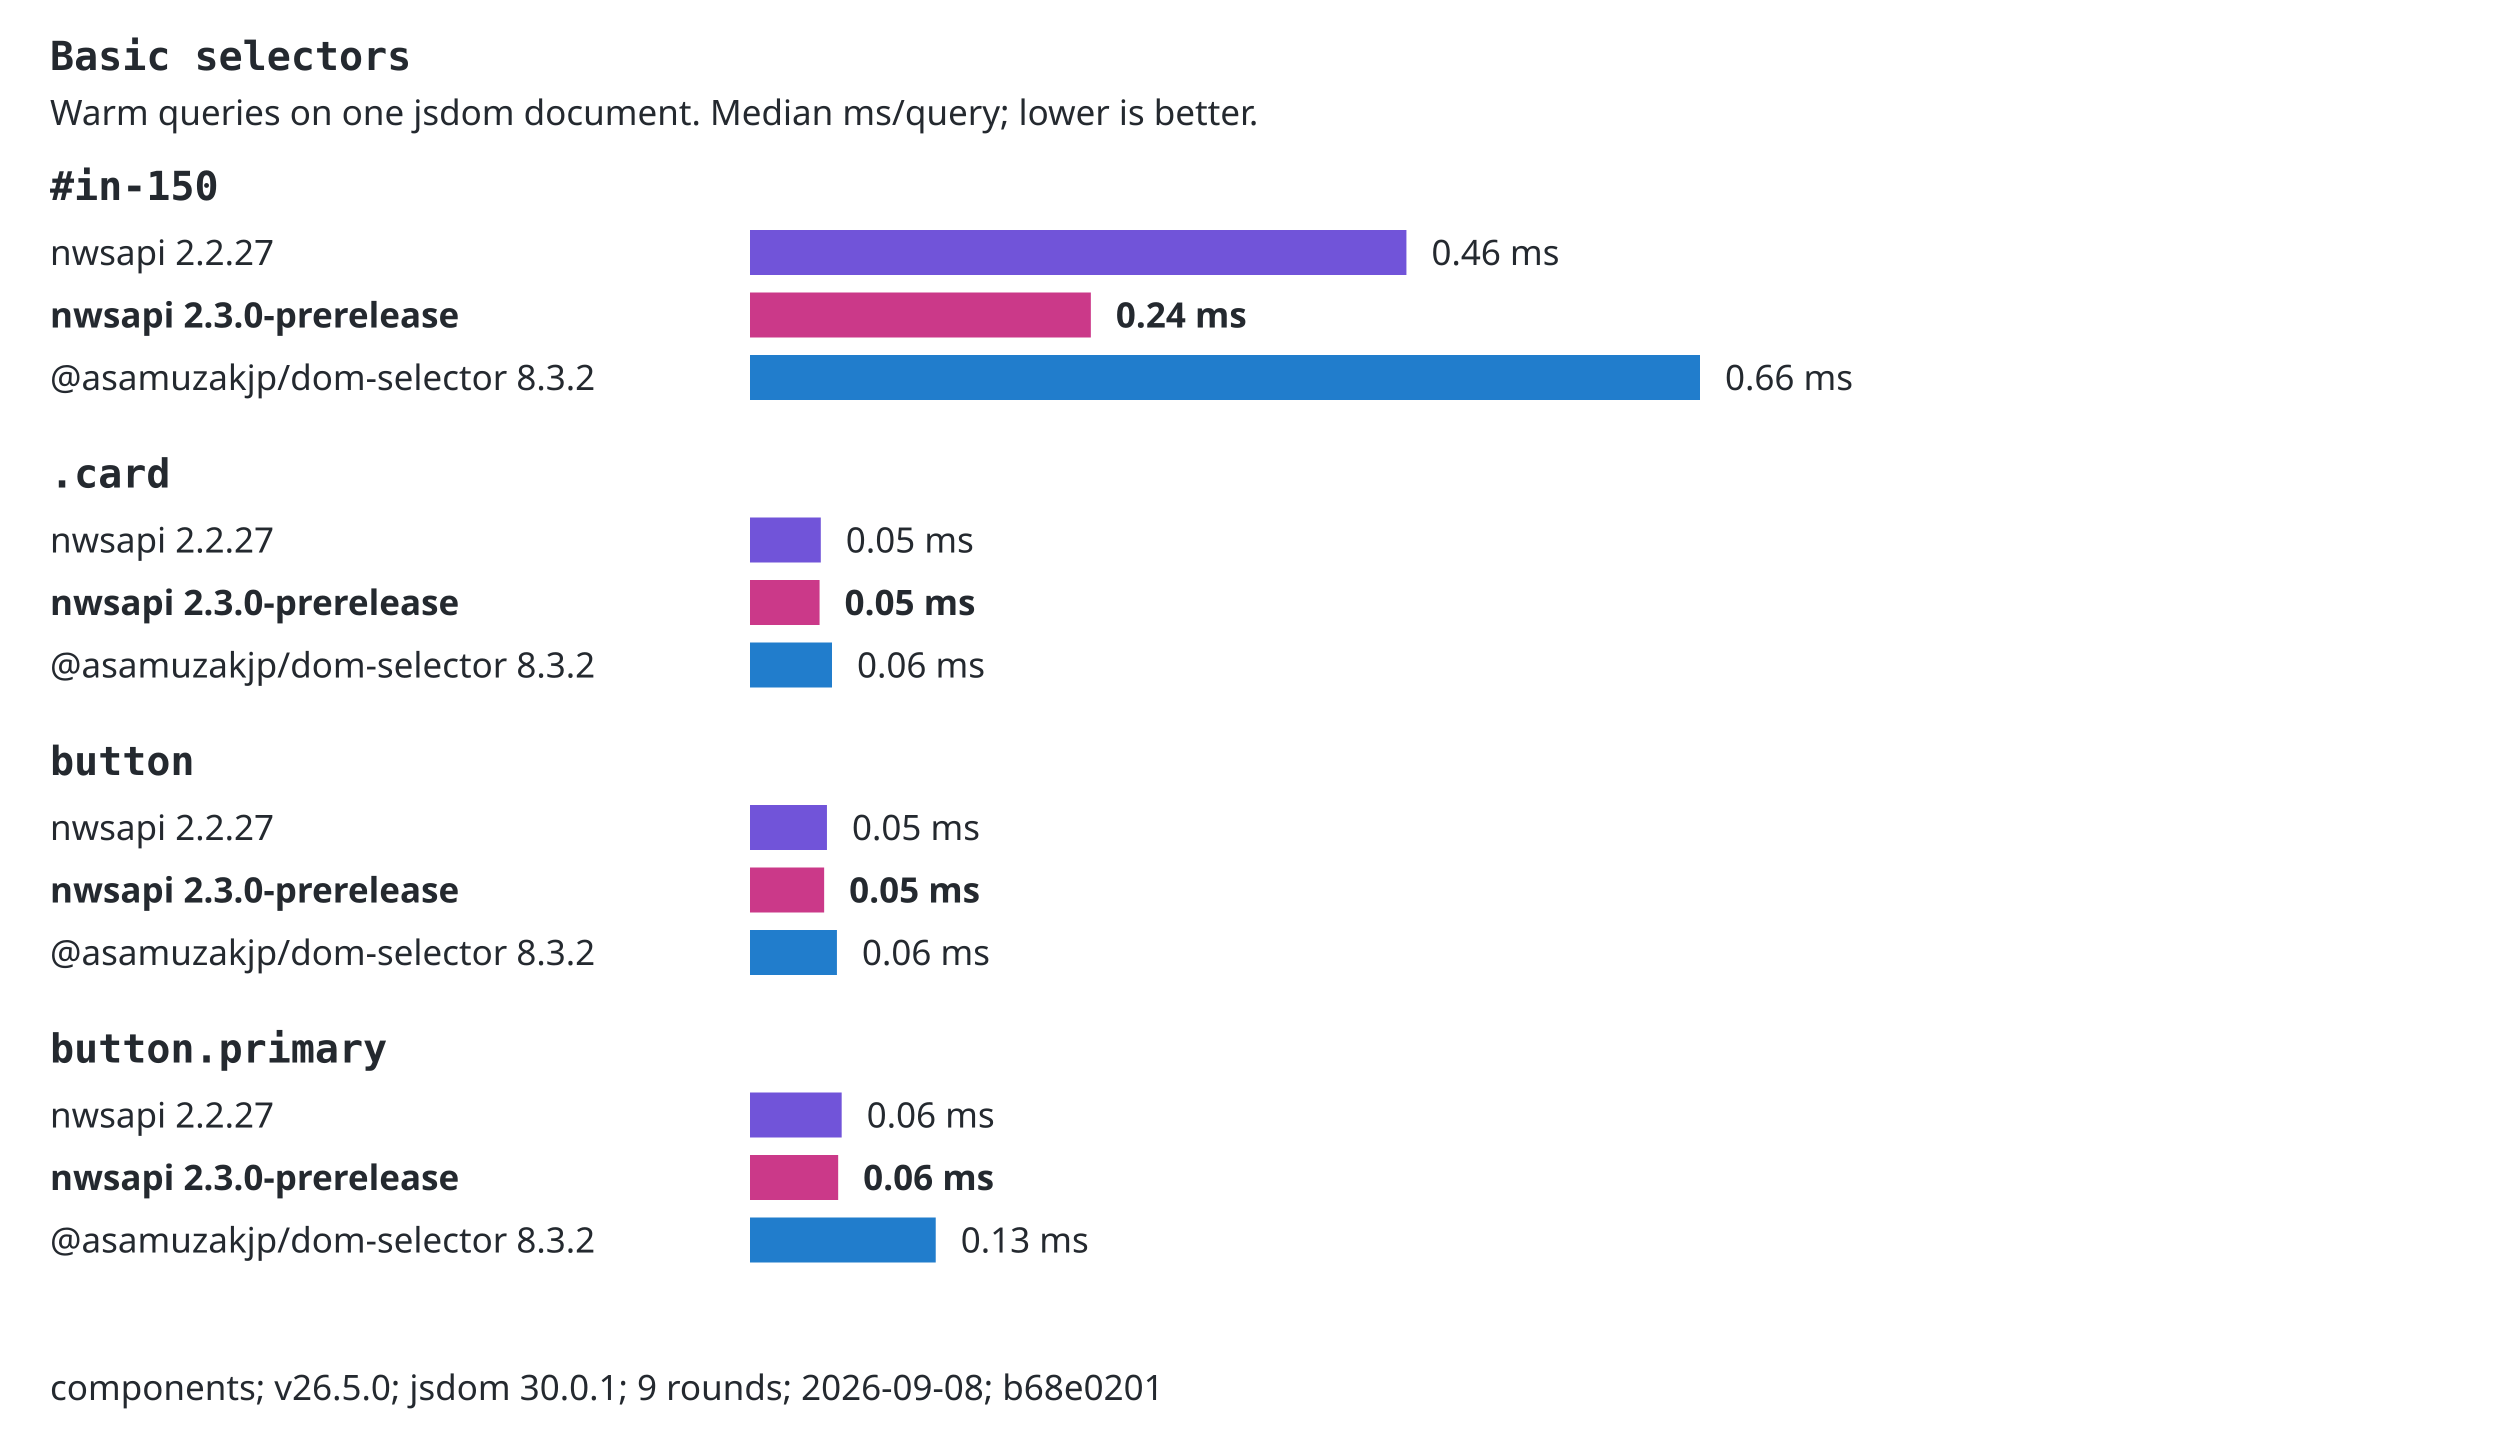
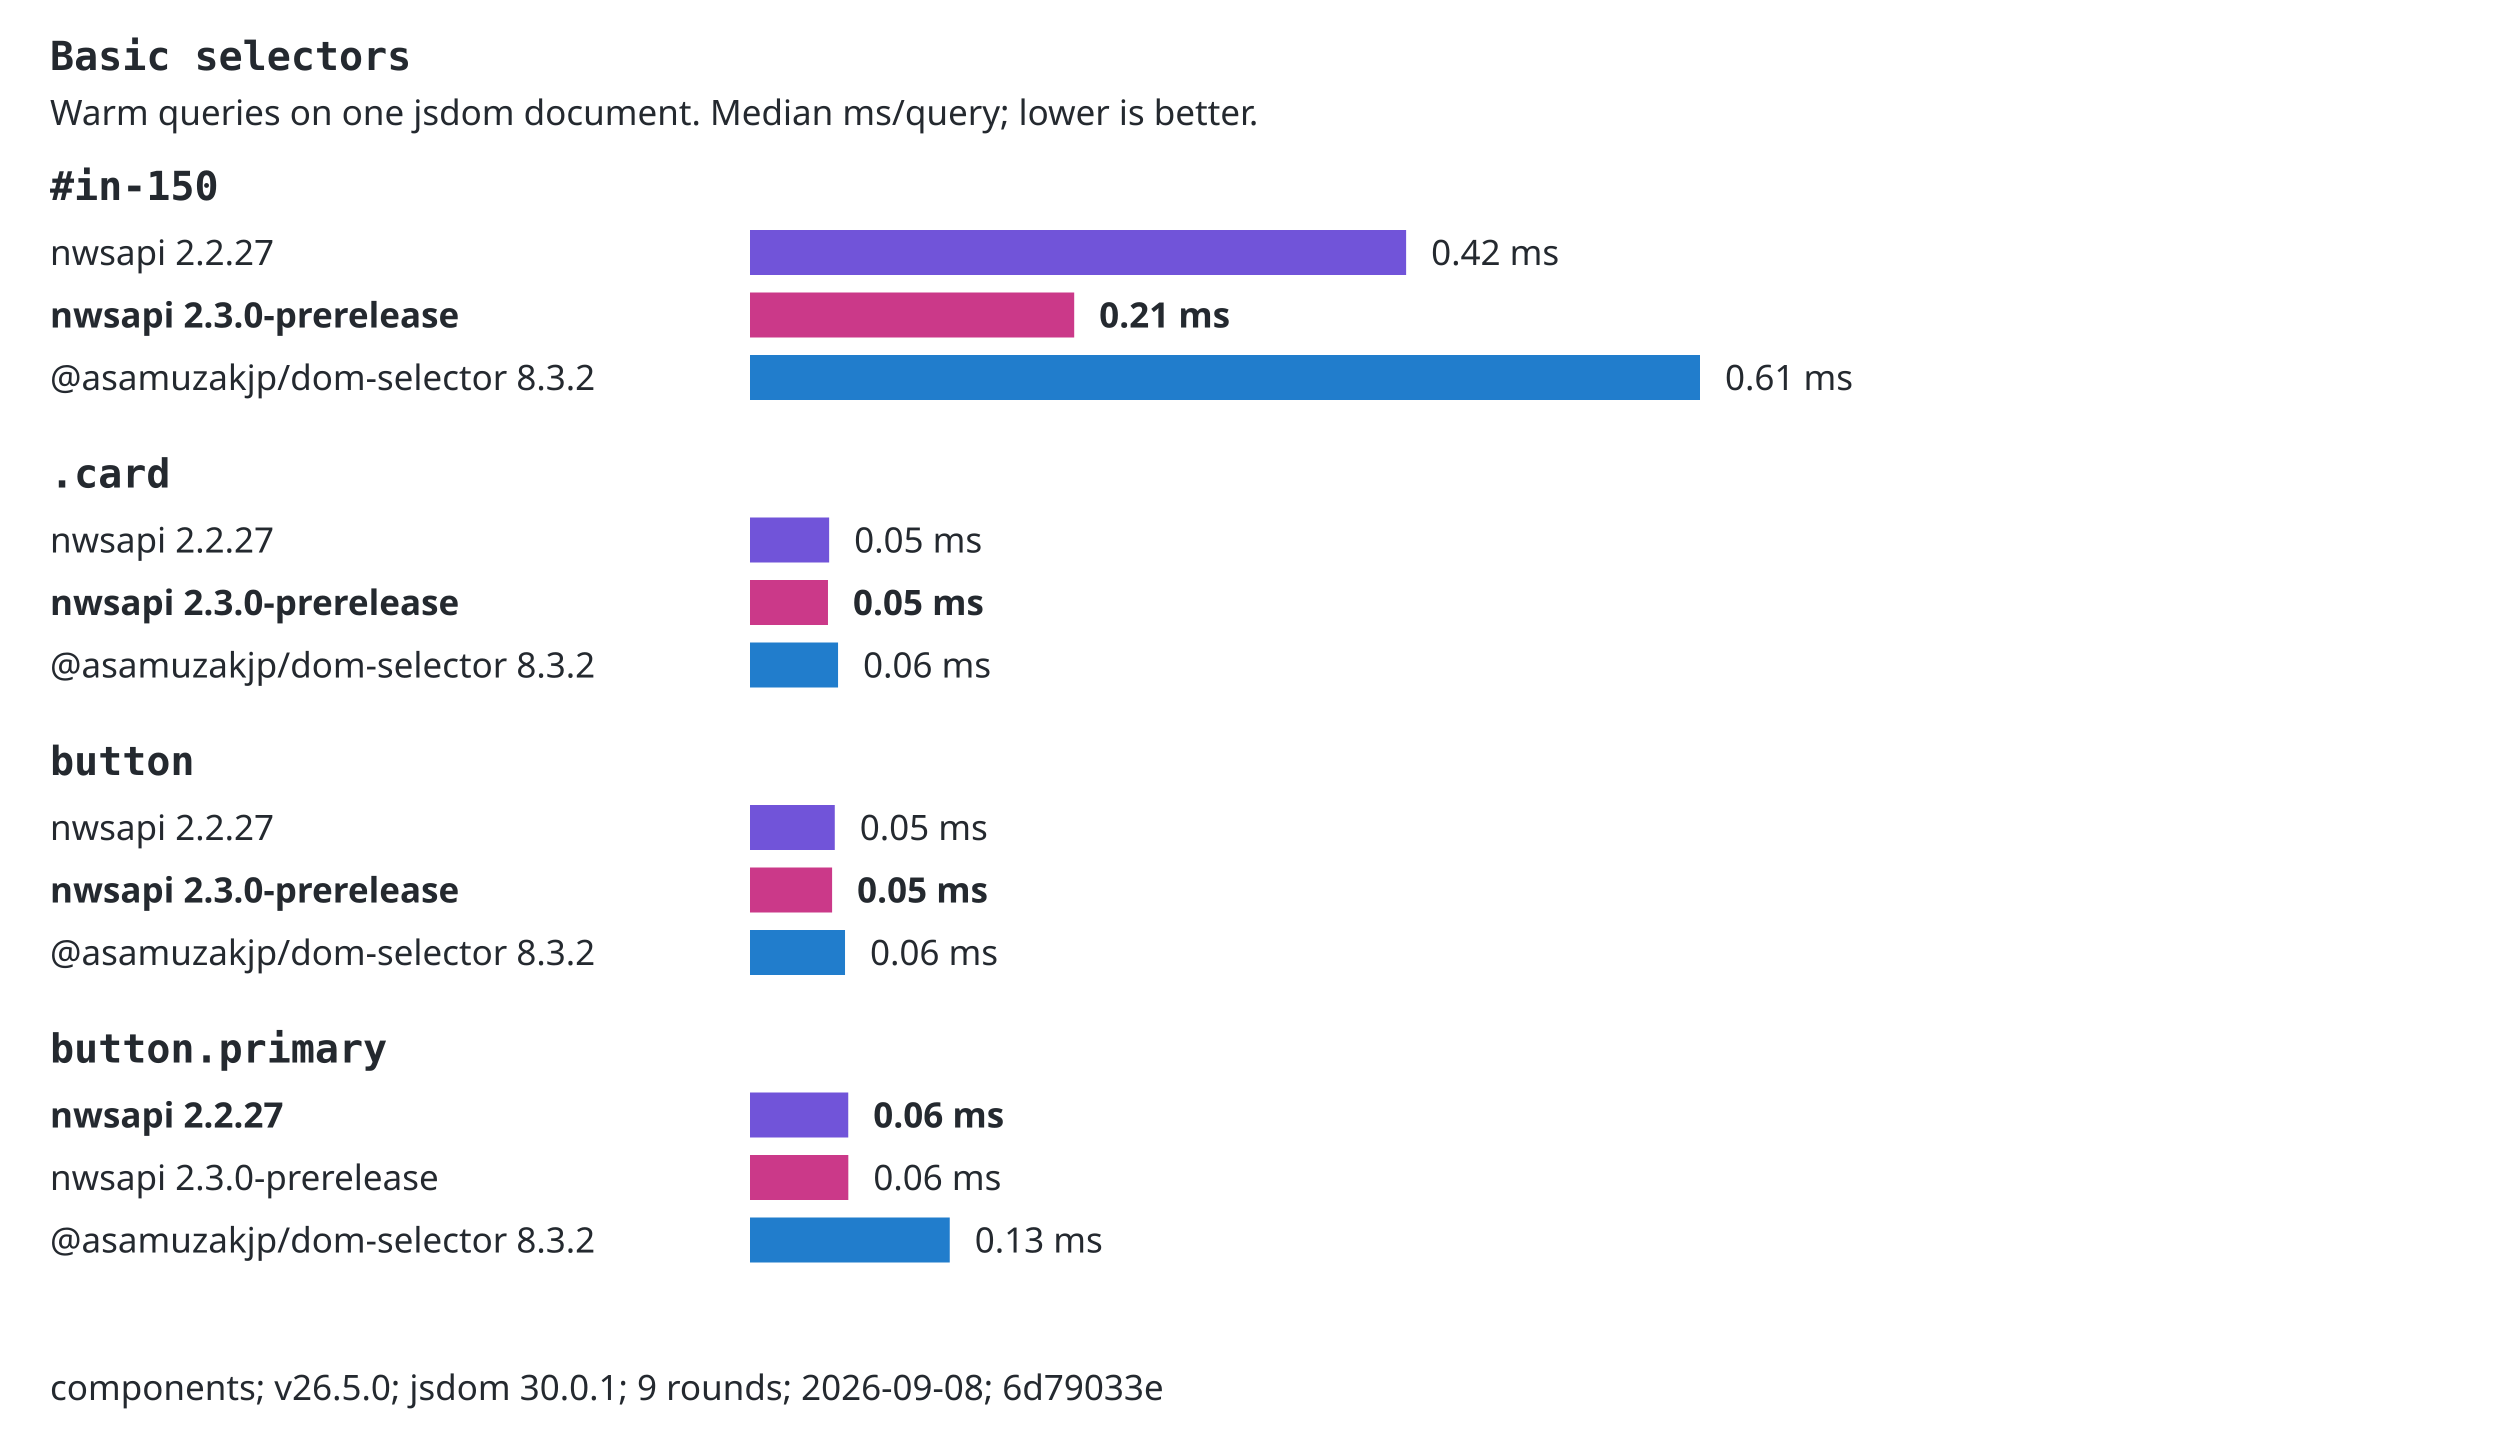
<svg xmlns="http://www.w3.org/2000/svg" width="1000" height="580" viewBox="0 0 1000 580" role="img">
  <style>text{font:14px system-ui,sans-serif;fill:#24292f}.selector{font:16px monospace;font-weight:600}.background{fill:#fff}.bar{transform-box:fill-box;transform-origin:left center;animation:fill 800ms ease-out both}@keyframes fill{from{transform:scaleX(0)}to{transform:scaleX(1)}}@media(prefers-reduced-motion:reduce){.bar{animation:none}}@media(prefers-color-scheme:dark){text{fill:#e6edf3}.background{fill:#0d1117}}</style>
  <rect class="background" width="1000" height="580" />
  <text x="20" y="28" class="selector">Basic selectors</text>
  <text x="20" y="50">Warm queries on one jsdom document. Median ms/query; lower is better.</text>
  <text x="20" y="80" class="selector">#in-150</text>
  <text x="20" y="106">nwsapi 2.2.27</text>
-   <rect class="bar" x="300" y="92" width="262.57" height="18" fill="#7154d9" />
-   <text x="572.574" y="106">0.46 ms</text>
+   <rect class="bar" x="300" y="92" width="262.45" height="18" fill="#7154d9" />
+   <text x="572.454" y="106">0.42 ms</text>
  <text x="20" y="131" style="font-weight:700">nwsapi 2.3.0-prerelease</text>
-   <rect class="bar" x="300" y="117" width="136.34" height="18" fill="#cb3989" />
-   <text x="446.336" y="131" style="font-weight:700">0.24 ms</text>
+   <rect class="bar" x="300" y="117" width="129.68" height="18" fill="#cb3989" />
+   <text x="439.676" y="131" style="font-weight:700">0.21 ms</text>
  <text x="20" y="156">@asamuzakjp/dom-selector 8.3.2</text>
  <rect class="bar" x="300" y="142" width="380" height="18" fill="#217dcc" />
-   <text x="690" y="156">0.66 ms</text>
+   <text x="690" y="156">0.61 ms</text>
  <text x="20" y="195" class="selector">.card</text>
  <text x="20" y="221">nwsapi 2.2.27</text>
-   <rect class="bar" x="300" y="207" width="28.32" height="18" fill="#7154d9" />
-   <text x="338.318" y="221">0.05 ms</text>
+   <rect class="bar" x="300" y="207" width="31.66" height="18" fill="#7154d9" />
+   <text x="341.664" y="221">0.05 ms</text>
  <text x="20" y="246" style="font-weight:700">nwsapi 2.3.0-prerelease</text>
-   <rect class="bar" x="300" y="232" width="27.83" height="18" fill="#cb3989" />
-   <text x="337.83" y="246" style="font-weight:700">0.05 ms</text>
+   <rect class="bar" x="300" y="232" width="31.19" height="18" fill="#cb3989" />
+   <text x="341.192" y="246" style="font-weight:700">0.05 ms</text>
  <text x="20" y="271">@asamuzakjp/dom-selector 8.3.2</text>
-   <rect class="bar" x="300" y="257" width="32.8" height="18" fill="#217dcc" />
-   <text x="342.801" y="271">0.06 ms</text>
+   <rect class="bar" x="300" y="257" width="35.22" height="18" fill="#217dcc" />
+   <text x="345.222" y="271">0.06 ms</text>
  <text x="20" y="310" class="selector">button</text>
  <text x="20" y="336">nwsapi 2.2.27</text>
-   <rect class="bar" x="300" y="322" width="30.78" height="18" fill="#7154d9" />
-   <text x="340.781" y="336">0.05 ms</text>
+   <rect class="bar" x="300" y="322" width="33.91" height="18" fill="#7154d9" />
+   <text x="343.908" y="336">0.05 ms</text>
  <text x="20" y="361" style="font-weight:700">nwsapi 2.3.0-prerelease</text>
-   <rect class="bar" x="300" y="347" width="29.66" height="18" fill="#cb3989" />
-   <text x="339.663" y="361" style="font-weight:700">0.05 ms</text>
+   <rect class="bar" x="300" y="347" width="32.84" height="18" fill="#cb3989" />
+   <text x="342.841" y="361" style="font-weight:700">0.05 ms</text>
  <text x="20" y="386">@asamuzakjp/dom-selector 8.3.2</text>
-   <rect class="bar" x="300" y="372" width="34.77" height="18" fill="#217dcc" />
-   <text x="344.771" y="386">0.06 ms</text>
+   <rect class="bar" x="300" y="372" width="38.01" height="18" fill="#217dcc" />
+   <text x="348.015" y="386">0.06 ms</text>
  <text x="20" y="425" class="selector">button.primary</text>
-   <text x="20" y="451">nwsapi 2.2.27</text>
-   <rect class="bar" x="300" y="437" width="36.67" height="18" fill="#7154d9" />
-   <text x="346.665" y="451">0.06 ms</text>
-   <text x="20" y="476" style="font-weight:700">nwsapi 2.3.0-prerelease</text>
-   <rect class="bar" x="300" y="462" width="35.27" height="18" fill="#cb3989" />
-   <text x="345.268" y="476" style="font-weight:700">0.06 ms</text>
+   <text x="20" y="451" style="font-weight:700">nwsapi 2.2.27</text>
+   <rect class="bar" x="300" y="437" width="39.3" height="18" fill="#7154d9" />
+   <text x="349.303" y="451" style="font-weight:700">0.06 ms</text>
+   <text x="20" y="476">nwsapi 2.3.0-prerelease</text>
+   <rect class="bar" x="300" y="462" width="39.33" height="18" fill="#cb3989" />
+   <text x="349.333" y="476">0.06 ms</text>
  <text x="20" y="501">@asamuzakjp/dom-selector 8.3.2</text>
-   <rect class="bar" x="300" y="487" width="74.29" height="18" fill="#217dcc" />
-   <text x="384.294" y="501">0.13 ms</text>
-   <text x="20" y="560">components; v26.5.0; jsdom 30.0.1; 9 rounds; 2026-09-08; b68e0201</text>
+   <rect class="bar" x="300" y="487" width="79.9" height="18" fill="#217dcc" />
+   <text x="389.901" y="501">0.13 ms</text>
+   <text x="20" y="560">components; v26.5.0; jsdom 30.0.1; 9 rounds; 2026-09-08; 6d79033e</text>
</svg>
